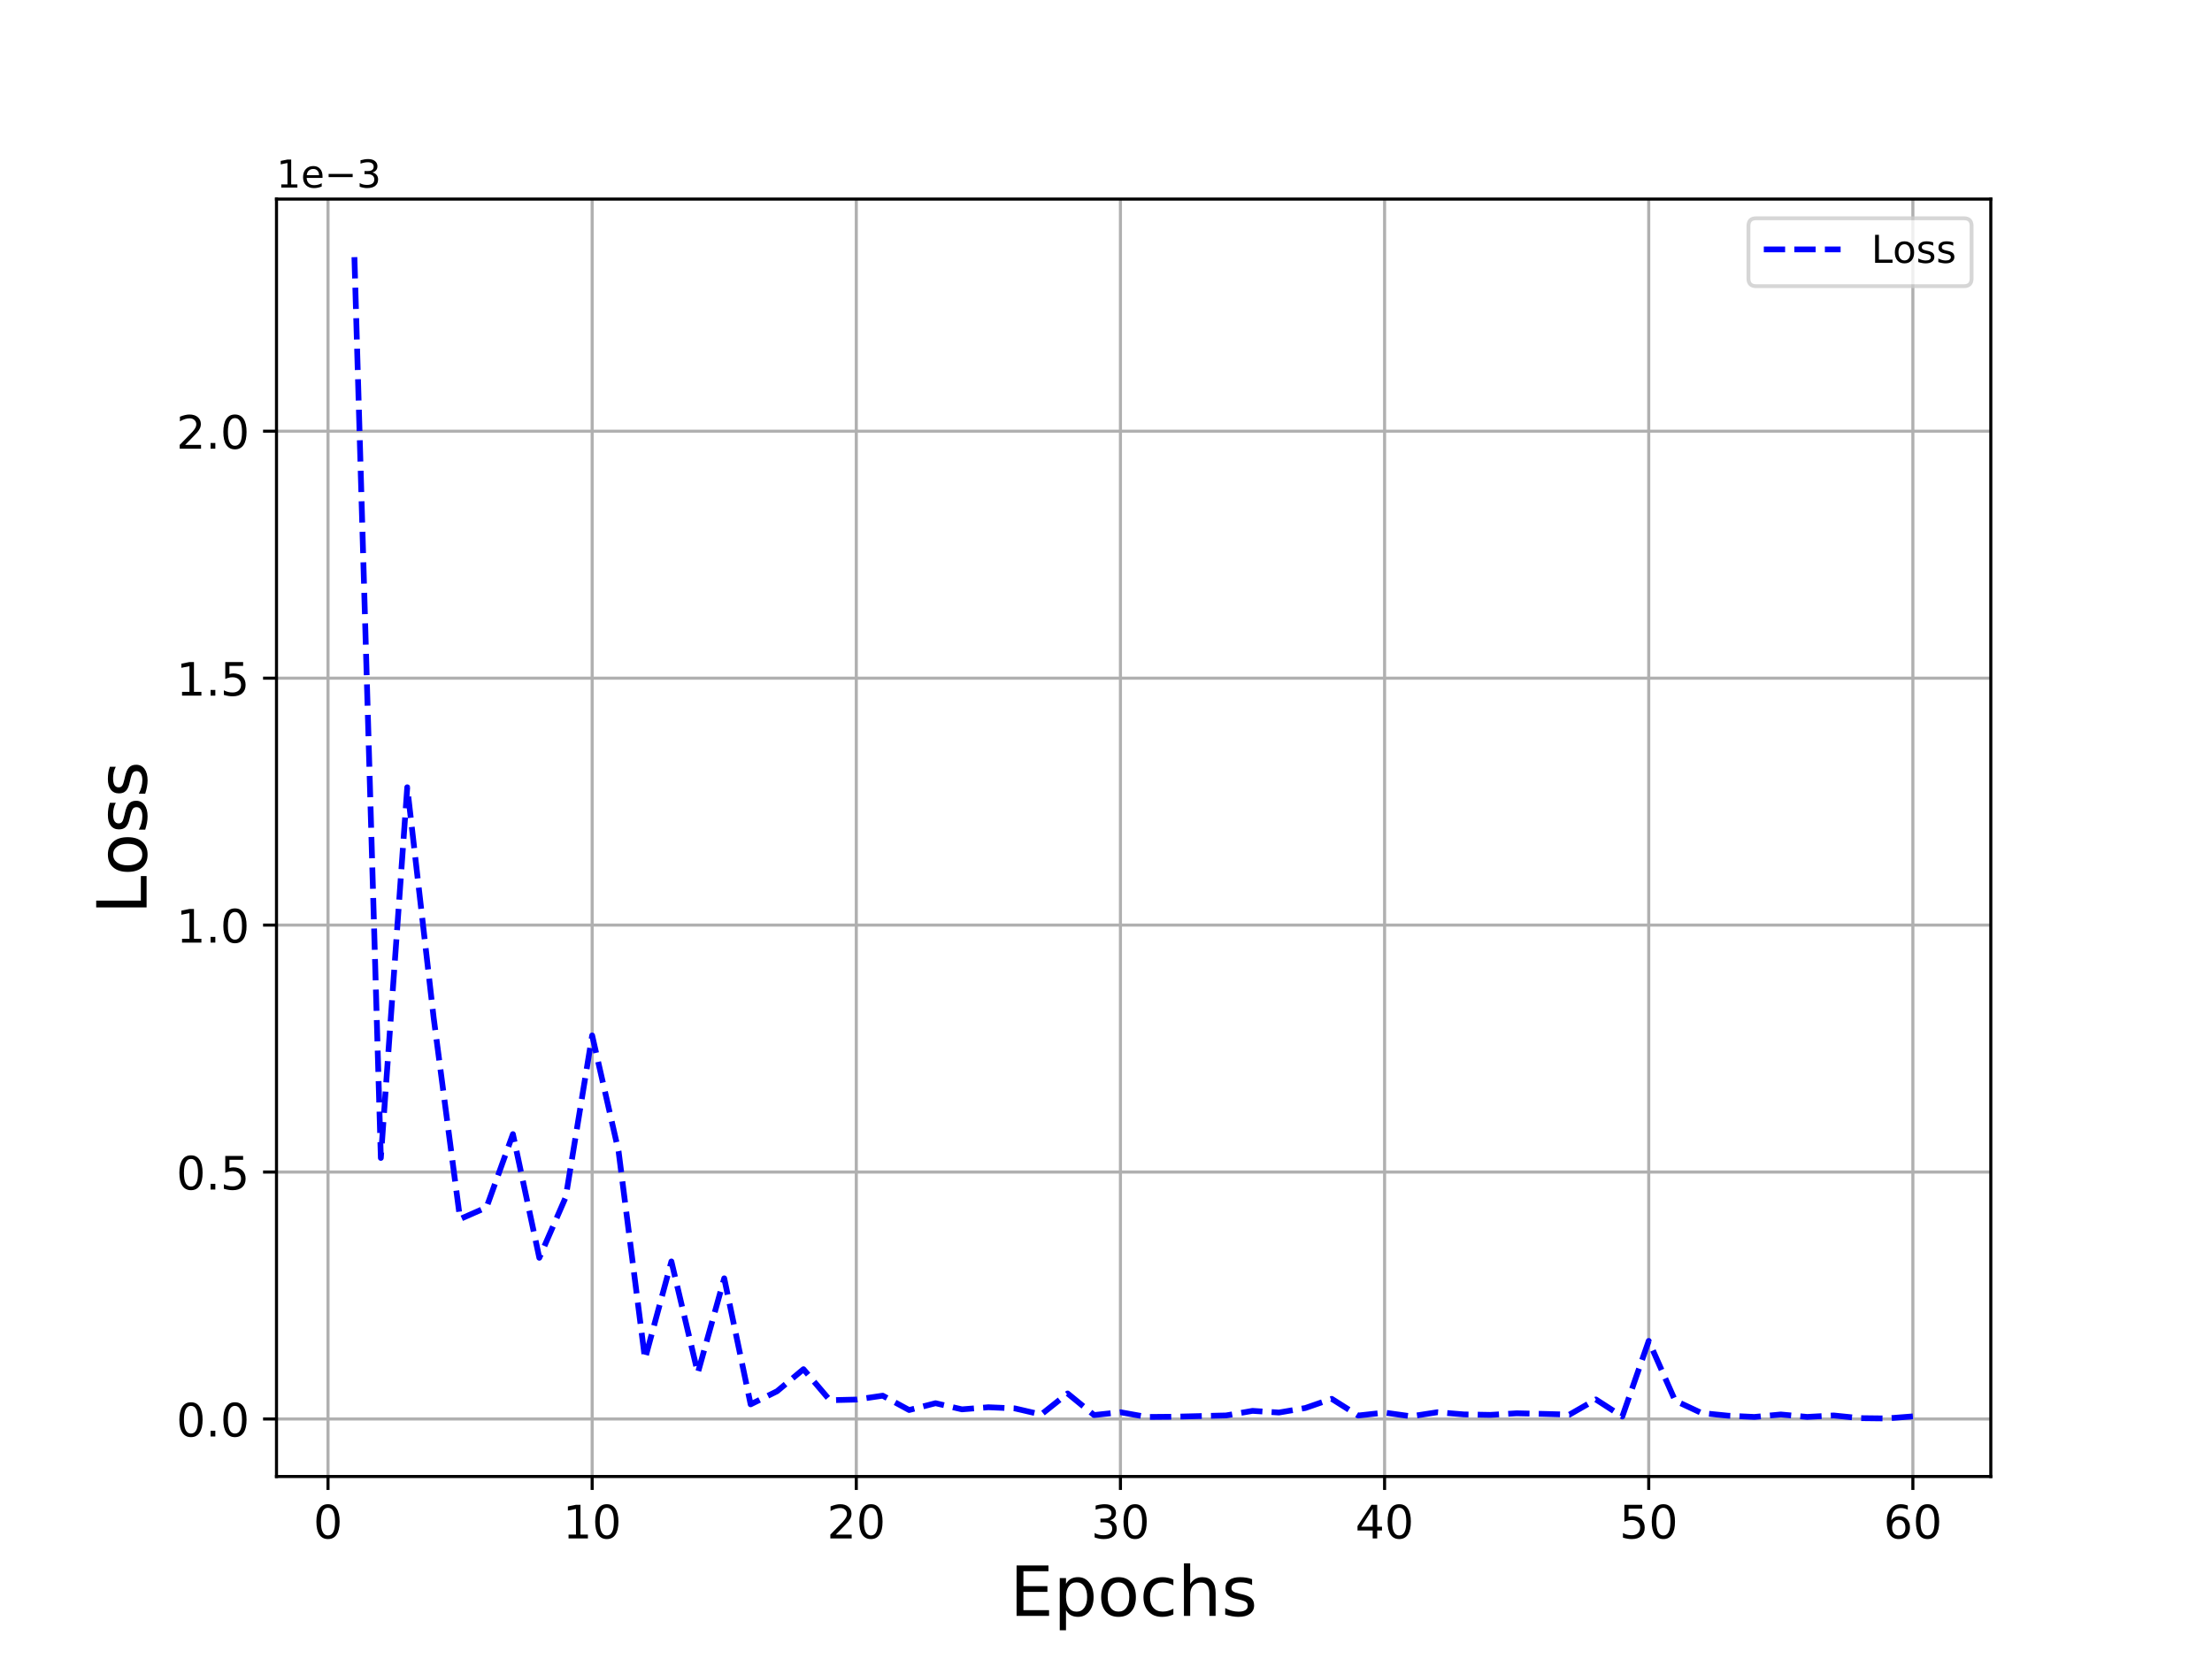
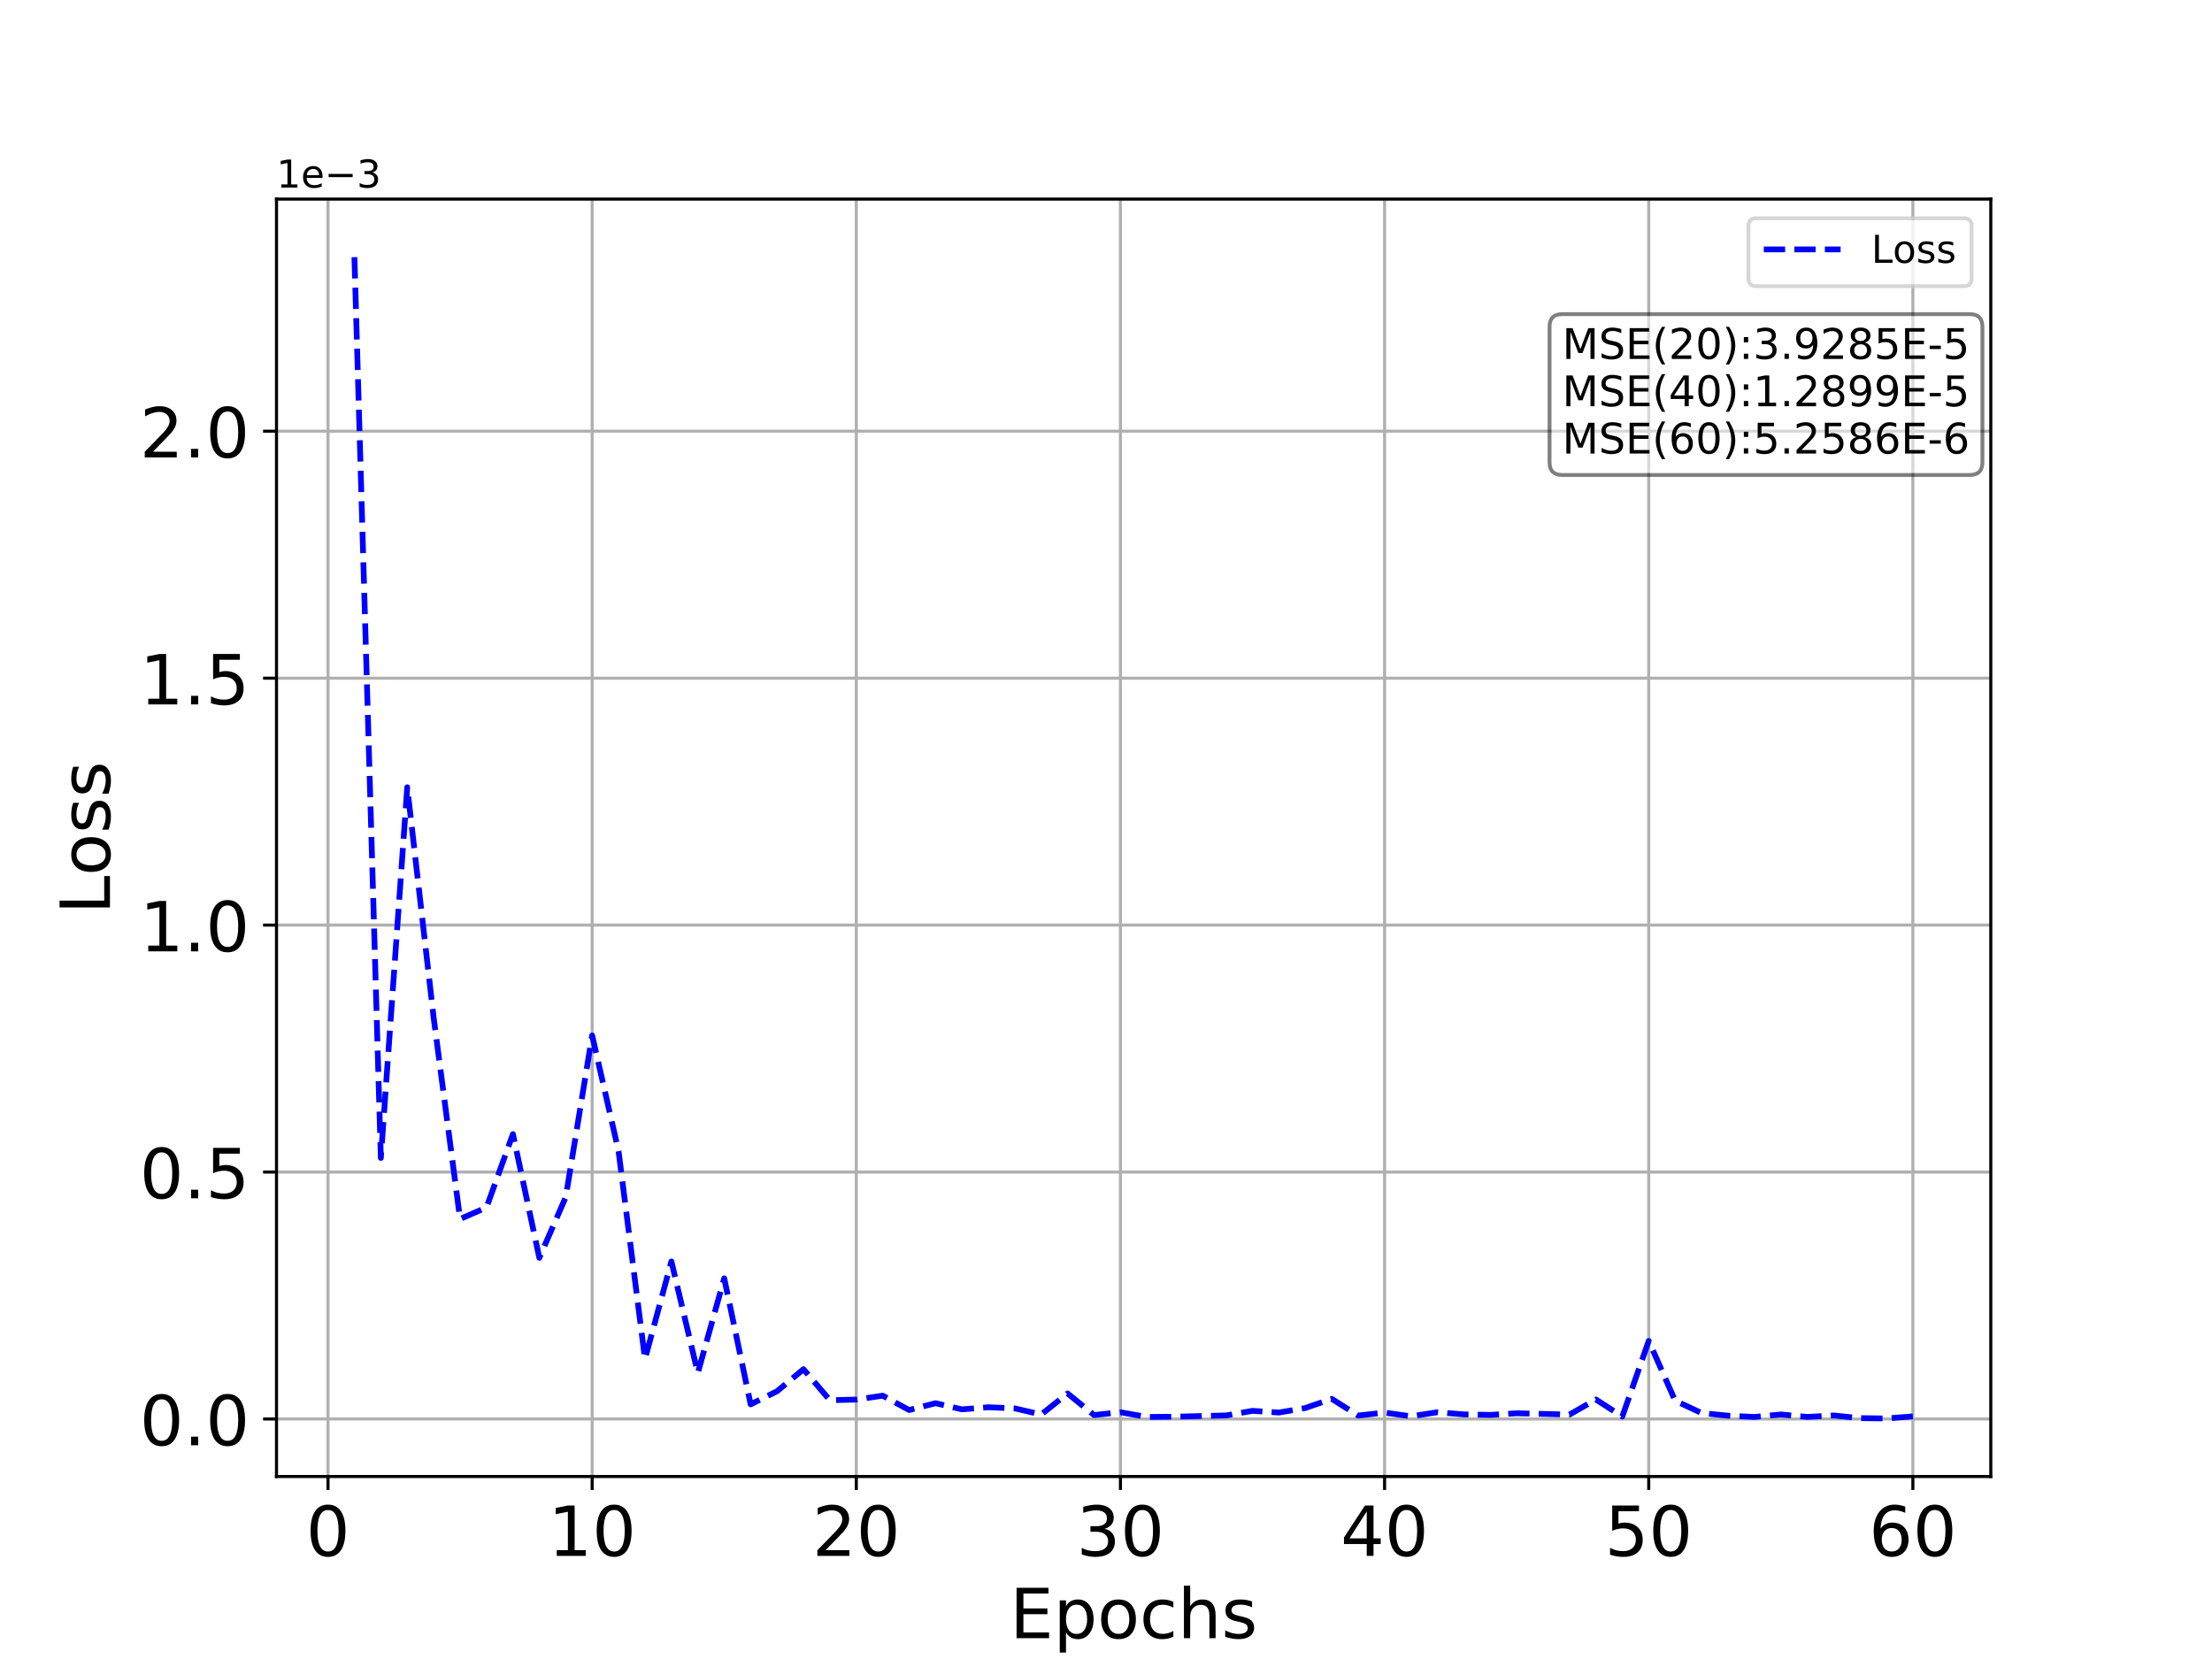
<svg xmlns="http://www.w3.org/2000/svg" xmlns:xlink="http://www.w3.org/1999/xlink" height="432pt" version="1.1" viewBox="0 0 576 432" width="576pt">
  <defs>
    <style type="text/css">
*{stroke-linecap:butt;stroke-linejoin:round;}
  </style>
  </defs>
  <g id="figure_1">
    <g id="patch_1">
      <path d="M 0 432  L 576 432  L 576 0  L 0 0  z " style="fill:#ffffff;" />
    </g>
    <g id="axes_1">
      <g id="patch_2">
        <path d="M 72 384.48  L 518.4 384.48  L 518.4 51.84  L 72 51.84  z " style="fill:#ffffff;" />
      </g>
      <g id="matplotlib.axis_1">
        <g id="xtick_1">
          <g id="line2d_1">
-             <path clip-path="url(#p8e818362c5)" d="M 85.413 384.48  L 85.413 51.84  " style="fill:none;stroke:#b0b0b0;stroke-linecap:square;stroke-width:0.8;" />
+             <path clip-path="url(#p15085bd1e6)" d="M 85.413 384.48  L 85.413 51.84  " style="fill:none;stroke:#b0b0b0;stroke-linecap:square;stroke-width:0.8;" />
          </g>
          <g id="line2d_2">
            <defs>
-               <path d="M 0 0  L 0 3.5  " id="m7b988676f0" style="stroke:#000000;stroke-width:0.8;" />
-             </defs>
-             <g>
-               <use style="stroke:#000000;stroke-width:0.8;" x="85.413" xlink:href="#m7b988676f0" y="384.48" />
+               <path d="M 0 0  L 0 3.5  " id="ma8400a1edb" style="stroke:#000000;stroke-width:0.8;" />
+             </defs>
+             <g>
+               <use style="stroke:#000000;stroke-width:0.8;" x="85.413" xlink:href="#ma8400a1edb" y="384.48" />
            </g>
          </g>
          <g id="text_1">
            <defs>
              <path d="M 31.781 66.406  Q 24.172 66.406 20.328 58.906  Q 16.5 51.422 16.5 36.375  Q 16.5 21.391 20.328 13.891  Q 24.172 6.391 31.781 6.391  Q 39.453 6.391 43.281 13.891  Q 47.125 21.391 47.125 36.375  Q 47.125 51.422 43.281 58.906  Q 39.453 66.406 31.781 66.406  z M 31.781 74.219  Q 44.047 74.219 50.516 64.516  Q 56.984 54.828 56.984 36.375  Q 56.984 17.969 50.516 8.266  Q 44.047 -1.422 31.781 -1.422  Q 19.531 -1.422 13.062 8.266  Q 6.594 17.969 6.594 36.375  Q 6.594 54.828 13.062 64.516  Q 19.531 74.219 31.781 74.219  z " id="DejaVuSans-30" />
            </defs>
-             <g transform="translate(81.59513 400.5981)scale(0.12 -0.12)">
+             <g transform="translate(79.68639 405.1572)scale(0.18 -0.18)">
              <use xlink:href="#DejaVuSans-30" />
            </g>
          </g>
        </g>
        <g id="xtick_2">
          <g id="line2d_3">
-             <path clip-path="url(#p8e818362c5)" d="M 154.195 384.48  L 154.195 51.84  " style="fill:none;stroke:#b0b0b0;stroke-linecap:square;stroke-width:0.8;" />
+             <path clip-path="url(#p15085bd1e6)" d="M 154.195 384.48  L 154.195 51.84  " style="fill:none;stroke:#b0b0b0;stroke-linecap:square;stroke-width:0.8;" />
          </g>
          <g id="line2d_4">
            <g>
-               <use style="stroke:#000000;stroke-width:0.8;" x="154.195" xlink:href="#m7b988676f0" y="384.48" />
+               <use style="stroke:#000000;stroke-width:0.8;" x="154.195" xlink:href="#ma8400a1edb" y="384.48" />
            </g>
          </g>
          <g id="text_2">
            <defs>
              <path d="M 12.406 8.297  L 28.516 8.297  L 28.516 63.922  L 10.984 60.406  L 10.984 69.391  L 28.422 72.906  L 38.281 72.906  L 38.281 8.297  L 54.391 8.297  L 54.391 0  L 12.406 0  z " id="DejaVuSans-31" />
            </defs>
-             <g transform="translate(146.5604 400.5981)scale(0.12 -0.12)">
+             <g transform="translate(142.7429 405.1572)scale(0.18 -0.18)">
              <use xlink:href="#DejaVuSans-31" />
              <use x="63.623" xlink:href="#DejaVuSans-30" />
            </g>
          </g>
        </g>
        <g id="xtick_3">
          <g id="line2d_5">
-             <path clip-path="url(#p8e818362c5)" d="M 222.978 384.48  L 222.978 51.84  " style="fill:none;stroke:#b0b0b0;stroke-linecap:square;stroke-width:0.8;" />
+             <path clip-path="url(#p15085bd1e6)" d="M 222.978 384.48  L 222.978 51.84  " style="fill:none;stroke:#b0b0b0;stroke-linecap:square;stroke-width:0.8;" />
          </g>
          <g id="line2d_6">
            <g>
-               <use style="stroke:#000000;stroke-width:0.8;" x="222.978" xlink:href="#m7b988676f0" y="384.48" />
+               <use style="stroke:#000000;stroke-width:0.8;" x="222.978" xlink:href="#ma8400a1edb" y="384.48" />
            </g>
          </g>
          <g id="text_3">
            <defs>
              <path d="M 19.188 8.297  L 53.609 8.297  L 53.609 0  L 7.328 0  L 7.328 8.297  Q 12.938 14.109 22.625 23.891  Q 32.328 33.688 34.812 36.531  Q 39.547 41.844 41.422 45.531  Q 43.312 49.219 43.312 52.781  Q 43.312 58.594 39.234 62.25  Q 35.156 65.922 28.609 65.922  Q 23.969 65.922 18.812 64.312  Q 13.672 62.703 7.812 59.422  L 7.812 69.391  Q 13.766 71.781 18.938 73  Q 24.125 74.219 28.422 74.219  Q 39.75 74.219 46.484 68.547  Q 53.219 62.891 53.219 53.422  Q 53.219 48.922 51.531 44.891  Q 49.859 40.875 45.406 35.406  Q 44.188 33.984 37.641 27.219  Q 31.109 20.453 19.188 8.297  z " id="DejaVuSans-32" />
            </defs>
-             <g transform="translate(215.3431 400.5981)scale(0.12 -0.12)">
+             <g transform="translate(211.5256 405.1572)scale(0.18 -0.18)">
              <use xlink:href="#DejaVuSans-32" />
              <use x="63.623" xlink:href="#DejaVuSans-30" />
            </g>
          </g>
        </g>
        <g id="xtick_4">
          <g id="line2d_7">
-             <path clip-path="url(#p8e818362c5)" d="M 291.761 384.48  L 291.761 51.84  " style="fill:none;stroke:#b0b0b0;stroke-linecap:square;stroke-width:0.8;" />
+             <path clip-path="url(#p15085bd1e6)" d="M 291.761 384.48  L 291.761 51.84  " style="fill:none;stroke:#b0b0b0;stroke-linecap:square;stroke-width:0.8;" />
          </g>
          <g id="line2d_8">
            <g>
-               <use style="stroke:#000000;stroke-width:0.8;" x="291.761" xlink:href="#m7b988676f0" y="384.48" />
+               <use style="stroke:#000000;stroke-width:0.8;" x="291.761" xlink:href="#ma8400a1edb" y="384.48" />
            </g>
          </g>
          <g id="text_4">
            <defs>
              <path d="M 40.578 39.312  Q 47.656 37.797 51.625 33  Q 55.609 28.219 55.609 21.188  Q 55.609 10.406 48.188 4.484  Q 40.766 -1.422 27.094 -1.422  Q 22.516 -1.422 17.656 -0.516  Q 12.797 0.391 7.625 2.203  L 7.625 11.719  Q 11.719 9.328 16.594 8.109  Q 21.484 6.891 26.812 6.891  Q 36.078 6.891 40.938 10.547  Q 45.797 14.203 45.797 21.188  Q 45.797 27.641 41.281 31.266  Q 36.766 34.906 28.719 34.906  L 20.219 34.906  L 20.219 43.016  L 29.109 43.016  Q 36.375 43.016 40.234 45.922  Q 44.094 48.828 44.094 54.297  Q 44.094 59.906 40.109 62.906  Q 36.141 65.922 28.719 65.922  Q 24.656 65.922 20.016 65.031  Q 15.375 64.156 9.812 62.312  L 9.812 71.094  Q 15.438 72.656 20.344 73.438  Q 25.25 74.219 29.594 74.219  Q 40.828 74.219 47.359 69.109  Q 53.906 64.016 53.906 55.328  Q 53.906 49.266 50.438 45.094  Q 46.969 40.922 40.578 39.312  z " id="DejaVuSans-33" />
            </defs>
-             <g transform="translate(284.1259 400.5981)scale(0.12 -0.12)">
+             <g transform="translate(280.3084 405.1572)scale(0.18 -0.18)">
              <use xlink:href="#DejaVuSans-33" />
              <use x="63.623" xlink:href="#DejaVuSans-30" />
            </g>
          </g>
        </g>
        <g id="xtick_5">
          <g id="line2d_9">
-             <path clip-path="url(#p8e818362c5)" d="M 360.544 384.48  L 360.544 51.84  " style="fill:none;stroke:#b0b0b0;stroke-linecap:square;stroke-width:0.8;" />
+             <path clip-path="url(#p15085bd1e6)" d="M 360.544 384.48  L 360.544 51.84  " style="fill:none;stroke:#b0b0b0;stroke-linecap:square;stroke-width:0.8;" />
          </g>
          <g id="line2d_10">
            <g>
-               <use style="stroke:#000000;stroke-width:0.8;" x="360.544" xlink:href="#m7b988676f0" y="384.48" />
+               <use style="stroke:#000000;stroke-width:0.8;" x="360.544" xlink:href="#ma8400a1edb" y="384.48" />
            </g>
          </g>
          <g id="text_5">
            <defs>
              <path d="M 37.797 64.312  L 12.891 25.391  L 37.797 25.391  z M 35.203 72.906  L 47.609 72.906  L 47.609 25.391  L 58.016 25.391  L 58.016 17.188  L 47.609 17.188  L 47.609 0  L 37.797 0  L 37.797 17.188  L 4.891 17.188  L 4.891 26.703  z " id="DejaVuSans-34" />
            </defs>
-             <g transform="translate(352.9086 400.5981)scale(0.12 -0.12)">
+             <g transform="translate(349.0911 405.1572)scale(0.18 -0.18)">
              <use xlink:href="#DejaVuSans-34" />
              <use x="63.623" xlink:href="#DejaVuSans-30" />
            </g>
          </g>
        </g>
        <g id="xtick_6">
          <g id="line2d_11">
-             <path clip-path="url(#p8e818362c5)" d="M 429.326 384.48  L 429.326 51.84  " style="fill:none;stroke:#b0b0b0;stroke-linecap:square;stroke-width:0.8;" />
+             <path clip-path="url(#p15085bd1e6)" d="M 429.326 384.48  L 429.326 51.84  " style="fill:none;stroke:#b0b0b0;stroke-linecap:square;stroke-width:0.8;" />
          </g>
          <g id="line2d_12">
            <g>
-               <use style="stroke:#000000;stroke-width:0.8;" x="429.326" xlink:href="#m7b988676f0" y="384.48" />
+               <use style="stroke:#000000;stroke-width:0.8;" x="429.326" xlink:href="#ma8400a1edb" y="384.48" />
            </g>
          </g>
          <g id="text_6">
            <defs>
              <path d="M 10.797 72.906  L 49.516 72.906  L 49.516 64.594  L 19.828 64.594  L 19.828 46.734  Q 21.969 47.469 24.109 47.828  Q 26.266 48.188 28.422 48.188  Q 40.625 48.188 47.75 41.5  Q 54.891 34.812 54.891 23.391  Q 54.891 11.625 47.562 5.094  Q 40.234 -1.422 26.906 -1.422  Q 22.312 -1.422 17.547 -0.641  Q 12.797 0.141 7.719 1.703  L 7.719 11.625  Q 12.109 9.234 16.797 8.062  Q 21.484 6.891 26.703 6.891  Q 35.156 6.891 40.078 11.328  Q 45.016 15.766 45.016 23.391  Q 45.016 31 40.078 35.438  Q 35.156 39.891 26.703 39.891  Q 22.75 39.891 18.812 39.016  Q 14.891 38.141 10.797 36.281  z " id="DejaVuSans-35" />
            </defs>
-             <g transform="translate(421.6913 400.5981)scale(0.12 -0.12)">
+             <g transform="translate(417.8738 405.1572)scale(0.18 -0.18)">
              <use xlink:href="#DejaVuSans-35" />
              <use x="63.623" xlink:href="#DejaVuSans-30" />
            </g>
          </g>
        </g>
        <g id="xtick_7">
          <g id="line2d_13">
-             <path clip-path="url(#p8e818362c5)" d="M 498.109 384.48  L 498.109 51.84  " style="fill:none;stroke:#b0b0b0;stroke-linecap:square;stroke-width:0.8;" />
+             <path clip-path="url(#p15085bd1e6)" d="M 498.109 384.48  L 498.109 51.84  " style="fill:none;stroke:#b0b0b0;stroke-linecap:square;stroke-width:0.8;" />
          </g>
          <g id="line2d_14">
            <g>
-               <use style="stroke:#000000;stroke-width:0.8;" x="498.109" xlink:href="#m7b988676f0" y="384.48" />
+               <use style="stroke:#000000;stroke-width:0.8;" x="498.109" xlink:href="#ma8400a1edb" y="384.48" />
            </g>
          </g>
          <g id="text_7">
            <defs>
              <path d="M 33.016 40.375  Q 26.375 40.375 22.484 35.828  Q 18.609 31.297 18.609 23.391  Q 18.609 15.531 22.484 10.953  Q 26.375 6.391 33.016 6.391  Q 39.656 6.391 43.531 10.953  Q 47.406 15.531 47.406 23.391  Q 47.406 31.297 43.531 35.828  Q 39.656 40.375 33.016 40.375  z M 52.594 71.297  L 52.594 62.312  Q 48.875 64.062 45.094 64.984  Q 41.312 65.922 37.594 65.922  Q 27.828 65.922 22.672 59.328  Q 17.531 52.734 16.797 39.406  Q 19.672 43.656 24.016 45.922  Q 28.375 48.188 33.594 48.188  Q 44.578 48.188 50.953 41.516  Q 57.328 34.859 57.328 23.391  Q 57.328 12.156 50.688 5.359  Q 44.047 -1.422 33.016 -1.422  Q 20.359 -1.422 13.672 8.266  Q 6.984 17.969 6.984 36.375  Q 6.984 53.656 15.188 63.938  Q 23.391 74.219 37.203 74.219  Q 40.922 74.219 44.703 73.484  Q 48.484 72.75 52.594 71.297  z " id="DejaVuSans-36" />
            </defs>
-             <g transform="translate(490.4741 400.5981)scale(0.12 -0.12)">
+             <g transform="translate(486.6566 405.1572)scale(0.18 -0.18)">
              <use xlink:href="#DejaVuSans-36" />
              <use x="63.623" xlink:href="#DejaVuSans-30" />
            </g>
          </g>
        </g>
        <g id="text_8">
          <defs>
            <path d="M 9.812 72.906  L 55.906 72.906  L 55.906 64.594  L 19.672 64.594  L 19.672 43.016  L 54.391 43.016  L 54.391 34.719  L 19.672 34.719  L 19.672 8.297  L 56.781 8.297  L 56.781 0  L 9.812 0  z " id="DejaVuSans-45" />
            <path d="M 18.109 8.203  L 18.109 -20.797  L 9.078 -20.797  L 9.078 54.688  L 18.109 54.688  L 18.109 46.391  Q 20.953 51.266 25.266 53.625  Q 29.594 56 35.594 56  Q 45.562 56 51.781 48.094  Q 58.016 40.188 58.016 27.297  Q 58.016 14.406 51.781 6.484  Q 45.562 -1.422 35.594 -1.422  Q 29.594 -1.422 25.266 0.953  Q 20.953 3.328 18.109 8.203  z M 48.688 27.297  Q 48.688 37.203 44.609 42.844  Q 40.531 48.484 33.406 48.484  Q 26.266 48.484 22.188 42.844  Q 18.109 37.203 18.109 27.297  Q 18.109 17.391 22.188 11.75  Q 26.266 6.109 33.406 6.109  Q 40.531 6.109 44.609 11.75  Q 48.688 17.391 48.688 27.297  z " id="DejaVuSans-70" />
            <path d="M 30.609 48.391  Q 23.391 48.391 19.188 42.75  Q 14.984 37.109 14.984 27.297  Q 14.984 17.484 19.156 11.844  Q 23.344 6.203 30.609 6.203  Q 37.797 6.203 41.984 11.859  Q 46.188 17.531 46.188 27.297  Q 46.188 37.016 41.984 42.703  Q 37.797 48.391 30.609 48.391  z M 30.609 56  Q 42.328 56 49.016 48.375  Q 55.719 40.766 55.719 27.297  Q 55.719 13.875 49.016 6.219  Q 42.328 -1.422 30.609 -1.422  Q 18.844 -1.422 12.172 6.219  Q 5.516 13.875 5.516 27.297  Q 5.516 40.766 12.172 48.375  Q 18.844 56 30.609 56  z " id="DejaVuSans-6f" />
            <path d="M 48.781 52.594  L 48.781 44.188  Q 44.969 46.297 41.141 47.344  Q 37.312 48.391 33.406 48.391  Q 24.656 48.391 19.812 42.844  Q 14.984 37.312 14.984 27.297  Q 14.984 17.281 19.812 11.734  Q 24.656 6.203 33.406 6.203  Q 37.312 6.203 41.141 7.25  Q 44.969 8.297 48.781 10.406  L 48.781 2.094  Q 45.016 0.344 40.984 -0.531  Q 36.969 -1.422 32.422 -1.422  Q 20.062 -1.422 12.781 6.344  Q 5.516 14.109 5.516 27.297  Q 5.516 40.672 12.859 48.328  Q 20.219 56 33.016 56  Q 37.156 56 41.109 55.141  Q 45.062 54.297 48.781 52.594  z " id="DejaVuSans-63" />
            <path d="M 54.891 33.016  L 54.891 0  L 45.906 0  L 45.906 32.719  Q 45.906 40.484 42.875 44.328  Q 39.844 48.188 33.797 48.188  Q 26.516 48.188 22.312 43.547  Q 18.109 38.922 18.109 30.906  L 18.109 0  L 9.078 0  L 9.078 75.984  L 18.109 75.984  L 18.109 46.188  Q 21.344 51.125 25.703 53.562  Q 30.078 56 35.797 56  Q 45.219 56 50.047 50.172  Q 54.891 44.344 54.891 33.016  z " id="DejaVuSans-68" />
            <path d="M 44.281 53.078  L 44.281 44.578  Q 40.484 46.531 36.375 47.5  Q 32.281 48.484 27.875 48.484  Q 21.188 48.484 17.844 46.438  Q 14.5 44.391 14.5 40.281  Q 14.5 37.156 16.891 35.375  Q 19.281 33.594 26.516 31.984  L 29.594 31.297  Q 39.156 29.25 43.188 25.516  Q 47.219 21.781 47.219 15.094  Q 47.219 7.469 41.188 3.016  Q 35.156 -1.422 24.609 -1.422  Q 20.219 -1.422 15.453 -0.562  Q 10.688 0.297 5.422 2  L 5.422 11.281  Q 10.406 8.688 15.234 7.391  Q 20.062 6.109 24.812 6.109  Q 31.156 6.109 34.562 8.281  Q 37.984 10.453 37.984 14.406  Q 37.984 18.062 35.516 20.016  Q 33.062 21.969 24.703 23.781  L 21.578 24.516  Q 13.234 26.266 9.516 29.906  Q 5.812 33.547 5.812 39.891  Q 5.812 47.609 11.281 51.797  Q 16.75 56 26.812 56  Q 31.781 56 36.172 55.266  Q 40.578 54.547 44.281 53.078  z " id="DejaVuSans-73" />
          </defs>
-           <g transform="translate(262.9519 420.7709)scale(0.18 -0.18)">
+           <g transform="translate(262.9519 426.5778)scale(0.18 -0.18)">
            <use xlink:href="#DejaVuSans-45" />
            <use x="63.184" xlink:href="#DejaVuSans-70" />
            <use x="126.66" xlink:href="#DejaVuSans-6f" />
            <use x="187.842" xlink:href="#DejaVuSans-63" />
            <use x="242.822" xlink:href="#DejaVuSans-68" />
            <use x="306.201" xlink:href="#DejaVuSans-73" />
          </g>
        </g>
      </g>
      <g id="matplotlib.axis_2">
        <g id="ytick_1">
          <g id="line2d_15">
-             <path clip-path="url(#p8e818362c5)" d="M 72 369.5  L 518.4 369.5  " style="fill:none;stroke:#b0b0b0;stroke-linecap:square;stroke-width:0.8;" />
+             <path clip-path="url(#p15085bd1e6)" d="M 72 369.5  L 518.4 369.5  " style="fill:none;stroke:#b0b0b0;stroke-linecap:square;stroke-width:0.8;" />
          </g>
          <g id="line2d_16">
            <defs>
-               <path d="M 0 0  L -3.5 0  " id="m9e0ff36ae8" style="stroke:#000000;stroke-width:0.8;" />
-             </defs>
-             <g>
-               <use style="stroke:#000000;stroke-width:0.8;" x="72" xlink:href="#m9e0ff36ae8" y="369.5" />
+               <path d="M 0 0  L -3.5 0  " id="m53a6bd9f74" style="stroke:#000000;stroke-width:0.8;" />
+             </defs>
+             <g>
+               <use style="stroke:#000000;stroke-width:0.8;" x="72" xlink:href="#m53a6bd9f74" y="369.5" />
            </g>
          </g>
          <g id="text_9">
            <defs>
              <path d="M 10.688 12.406  L 21 12.406  L 21 0  L 10.688 0  z " id="DejaVuSans-2e" />
            </defs>
-             <g transform="translate(45.91625 374.0588)scale(0.12 -0.12)">
+             <g transform="translate(36.37438 376.3383)scale(0.18 -0.18)">
              <use xlink:href="#DejaVuSans-30" />
              <use x="63.623" xlink:href="#DejaVuSans-2e" />
              <use x="95.41" xlink:href="#DejaVuSans-30" />
            </g>
          </g>
        </g>
        <g id="ytick_2">
          <g id="line2d_17">
-             <path clip-path="url(#p8e818362c5)" d="M 72 305.195  L 518.4 305.195  " style="fill:none;stroke:#b0b0b0;stroke-linecap:square;stroke-width:0.8;" />
+             <path clip-path="url(#p15085bd1e6)" d="M 72 305.195  L 518.4 305.195  " style="fill:none;stroke:#b0b0b0;stroke-linecap:square;stroke-width:0.8;" />
          </g>
          <g id="line2d_18">
            <g>
-               <use style="stroke:#000000;stroke-width:0.8;" x="72" xlink:href="#m9e0ff36ae8" y="305.195" />
+               <use style="stroke:#000000;stroke-width:0.8;" x="72" xlink:href="#m53a6bd9f74" y="305.195" />
            </g>
          </g>
          <g id="text_10">
-             <g transform="translate(45.91625 309.7545)scale(0.12 -0.12)">
+             <g transform="translate(36.37438 312.034)scale(0.18 -0.18)">
              <use xlink:href="#DejaVuSans-30" />
              <use x="63.623" xlink:href="#DejaVuSans-2e" />
              <use x="95.41" xlink:href="#DejaVuSans-35" />
            </g>
          </g>
        </g>
        <g id="ytick_3">
          <g id="line2d_19">
-             <path clip-path="url(#p8e818362c5)" d="M 72 240.891  L 518.4 240.891  " style="fill:none;stroke:#b0b0b0;stroke-linecap:square;stroke-width:0.8;" />
+             <path clip-path="url(#p15085bd1e6)" d="M 72 240.891  L 518.4 240.891  " style="fill:none;stroke:#b0b0b0;stroke-linecap:square;stroke-width:0.8;" />
          </g>
          <g id="line2d_20">
            <g>
-               <use style="stroke:#000000;stroke-width:0.8;" x="72" xlink:href="#m9e0ff36ae8" y="240.891" />
+               <use style="stroke:#000000;stroke-width:0.8;" x="72" xlink:href="#m53a6bd9f74" y="240.891" />
            </g>
          </g>
          <g id="text_11">
-             <g transform="translate(45.91625 245.4502)scale(0.12 -0.12)">
+             <g transform="translate(36.37438 247.7297)scale(0.18 -0.18)">
              <use xlink:href="#DejaVuSans-31" />
              <use x="63.623" xlink:href="#DejaVuSans-2e" />
              <use x="95.41" xlink:href="#DejaVuSans-30" />
            </g>
          </g>
        </g>
        <g id="ytick_4">
          <g id="line2d_21">
-             <path clip-path="url(#p8e818362c5)" d="M 72 176.587  L 518.4 176.587  " style="fill:none;stroke:#b0b0b0;stroke-linecap:square;stroke-width:0.8;" />
+             <path clip-path="url(#p15085bd1e6)" d="M 72 176.587  L 518.4 176.587  " style="fill:none;stroke:#b0b0b0;stroke-linecap:square;stroke-width:0.8;" />
          </g>
          <g id="line2d_22">
            <g>
-               <use style="stroke:#000000;stroke-width:0.8;" x="72" xlink:href="#m9e0ff36ae8" y="176.587" />
+               <use style="stroke:#000000;stroke-width:0.8;" x="72" xlink:href="#m53a6bd9f74" y="176.587" />
            </g>
          </g>
          <g id="text_12">
-             <g transform="translate(45.91625 181.1458)scale(0.12 -0.12)">
+             <g transform="translate(36.37438 183.4254)scale(0.18 -0.18)">
              <use xlink:href="#DejaVuSans-31" />
              <use x="63.623" xlink:href="#DejaVuSans-2e" />
              <use x="95.41" xlink:href="#DejaVuSans-35" />
            </g>
          </g>
        </g>
        <g id="ytick_5">
          <g id="line2d_23">
-             <path clip-path="url(#p8e818362c5)" d="M 72 112.282  L 518.4 112.282  " style="fill:none;stroke:#b0b0b0;stroke-linecap:square;stroke-width:0.8;" />
+             <path clip-path="url(#p15085bd1e6)" d="M 72 112.282  L 518.4 112.282  " style="fill:none;stroke:#b0b0b0;stroke-linecap:square;stroke-width:0.8;" />
          </g>
          <g id="line2d_24">
            <g>
-               <use style="stroke:#000000;stroke-width:0.8;" x="72" xlink:href="#m9e0ff36ae8" y="112.282" />
+               <use style="stroke:#000000;stroke-width:0.8;" x="72" xlink:href="#m53a6bd9f74" y="112.282" />
            </g>
          </g>
          <g id="text_13">
-             <g transform="translate(45.91625 116.8415)scale(0.12 -0.12)">
+             <g transform="translate(36.37438 119.1211)scale(0.18 -0.18)">
              <use xlink:href="#DejaVuSans-32" />
              <use x="63.623" xlink:href="#DejaVuSans-2e" />
              <use x="95.41" xlink:href="#DejaVuSans-30" />
            </g>
          </g>
        </g>
        <g id="text_14">
          <defs>
            <path d="M 9.812 72.906  L 19.672 72.906  L 19.672 8.297  L 55.172 8.297  L 55.172 0  L 9.812 0  z " id="DejaVuSans-4c" />
          </defs>
-           <g transform="translate(38.17281 238.057)rotate(-90)scale(0.18 -0.18)">
+           <g transform="translate(28.63094 238.057)rotate(-90)scale(0.18 -0.18)">
            <use xlink:href="#DejaVuSans-4c" />
            <use x="55.697" xlink:href="#DejaVuSans-6f" />
            <use x="116.879" xlink:href="#DejaVuSans-73" />
            <use x="168.979" xlink:href="#DejaVuSans-73" />
          </g>
        </g>
        <g id="text_15">
          <defs>
            <path d="M 56.203 29.594  L 56.203 25.203  L 14.891 25.203  Q 15.484 15.922 20.484 11.062  Q 25.484 6.203 34.422 6.203  Q 39.594 6.203 44.453 7.469  Q 49.312 8.734 54.109 11.281  L 54.109 2.781  Q 49.266 0.734 44.188 -0.344  Q 39.109 -1.422 33.891 -1.422  Q 20.797 -1.422 13.156 6.188  Q 5.516 13.812 5.516 26.812  Q 5.516 40.234 12.766 48.109  Q 20.016 56 32.328 56  Q 43.359 56 49.781 48.891  Q 56.203 41.797 56.203 29.594  z M 47.219 32.234  Q 47.125 39.594 43.094 43.984  Q 39.062 48.391 32.422 48.391  Q 24.906 48.391 20.391 44.141  Q 15.875 39.891 15.188 32.172  z " id="DejaVuSans-65" />
            <path d="M 10.594 35.5  L 73.188 35.5  L 73.188 27.203  L 10.594 27.203  z " id="DejaVuSans-2212" />
          </defs>
          <g transform="translate(72 48.84)scale(0.1 -0.1)">
            <use xlink:href="#DejaVuSans-31" />
            <use x="63.623" xlink:href="#DejaVuSans-65" />
            <use x="125.146" xlink:href="#DejaVuSans-2212" />
            <use x="208.936" xlink:href="#DejaVuSans-33" />
          </g>
        </g>
      </g>
      <g id="line2d_25">
-         <path clip-path="url(#p8e818362c5)" d="M 92.291 66.96  L 99.169 301.53  L 106.047 205  L 112.926 265.039  L 119.804 317.433  L 126.682 314.407  L 133.561 295.323  L 140.439 327.529  L 147.317 311.737  L 154.195 269.626  L 161.074 299.787  L 167.952 353.892  L 174.83 328.48  L 181.708 357.538  L 188.587 332.872  L 195.465 365.686  L 202.343 362.279  L 209.222 356.534  L 216.1 364.612  L 222.978 364.447  L 229.856 363.431  L 236.735 367.167  L 243.613 365.39  L 250.491 366.993  L 257.369 366.442  L 264.248 366.741  L 271.126 368.338  L 278.004 362.851  L 284.883 368.477  L 291.761 367.743  L 298.639 368.977  L 305.517 368.916  L 312.396 368.746  L 319.274 368.578  L 326.152 367.385  L 333.031 367.823  L 339.909 366.642  L 346.787 364.259  L 353.665 368.602  L 360.544 367.841  L 367.422 368.804  L 374.3 367.743  L 381.178 368.307  L 388.057 368.434  L 394.935 368.019  L 401.813 368.175  L 408.692 368.36  L 415.57 364.42  L 422.448 368.858  L 429.326 349.17  L 436.205 364.73  L 443.083 367.946  L 449.961 368.644  L 456.839 368.973  L 463.718 368.326  L 470.596 368.964  L 477.474 368.585  L 484.353 369.28  L 491.231 369.36  L 498.109 368.823  " style="fill:none;stroke:#0000ff;stroke-dasharray:5.55,2.4;stroke-dashoffset:0;stroke-width:1.5;" />
+         <path clip-path="url(#p15085bd1e6)" d="M 92.291 66.96  L 99.169 301.53  L 106.047 205  L 112.926 265.039  L 119.804 317.433  L 126.682 314.407  L 133.561 295.323  L 140.439 327.529  L 147.317 311.737  L 154.195 269.626  L 161.074 299.787  L 167.952 353.892  L 174.83 328.48  L 181.708 357.538  L 188.587 332.872  L 195.465 365.686  L 202.343 362.279  L 209.222 356.534  L 216.1 364.612  L 222.978 364.447  L 229.856 363.431  L 236.735 367.167  L 243.613 365.39  L 250.491 366.993  L 257.369 366.442  L 264.248 366.741  L 271.126 368.338  L 278.004 362.851  L 284.883 368.477  L 291.761 367.743  L 298.639 368.977  L 305.517 368.916  L 312.396 368.746  L 319.274 368.578  L 326.152 367.385  L 333.031 367.823  L 339.909 366.642  L 346.787 364.259  L 353.665 368.602  L 360.544 367.841  L 367.422 368.804  L 374.3 367.743  L 381.178 368.307  L 388.057 368.434  L 394.935 368.019  L 401.813 368.175  L 408.692 368.36  L 415.57 364.42  L 422.448 368.858  L 429.326 349.17  L 436.205 364.73  L 443.083 367.946  L 449.961 368.644  L 456.839 368.973  L 463.718 368.326  L 470.596 368.964  L 477.474 368.585  L 484.353 369.28  L 491.231 369.36  L 498.109 368.823  " style="fill:none;stroke:#0000ff;stroke-dasharray:5.55,2.4;stroke-dashoffset:0;stroke-width:1.5;" />
      </g>
      <g id="patch_3">
        <path d="M 72 384.48  L 72 51.84  " style="fill:none;stroke:#000000;stroke-linecap:square;stroke-linejoin:miter;stroke-width:0.8;" />
      </g>
      <g id="patch_4">
        <path d="M 518.4 384.48  L 518.4 51.84  " style="fill:none;stroke:#000000;stroke-linecap:square;stroke-linejoin:miter;stroke-width:0.8;" />
      </g>
      <g id="patch_5">
        <path d="M 72 384.48  L 518.4 384.48  " style="fill:none;stroke:#000000;stroke-linecap:square;stroke-linejoin:miter;stroke-width:0.8;" />
      </g>
      <g id="patch_6">
        <path d="M 72 51.84  L 518.4 51.84  " style="fill:none;stroke:#000000;stroke-linecap:square;stroke-linejoin:miter;stroke-width:0.8;" />
      </g>
+       <g id="text_16">
+         <g id="patch_7">
+           <path d="M 406.8 123.685  L 512.919 123.685  Q 516.219 123.685 516.219 120.385  L 516.219 85.104  Q 516.219 81.804 512.919 81.804  L 406.8 81.804  Q 403.5 81.804 403.5 85.104  L 403.5 120.385  Q 403.5 123.685 406.8 123.685  z " style="fill:#ffffff;opacity:0.5;stroke:#000000;stroke-linejoin:miter;" />
+         </g>
+         <defs>
+           <path d="M 9.812 72.906  L 24.516 72.906  L 43.109 23.297  L 61.812 72.906  L 76.516 72.906  L 76.516 0  L 66.891 0  L 66.891 64.016  L 48.094 14.016  L 38.188 14.016  L 19.391 64.016  L 19.391 0  L 9.812 0  z " id="DejaVuSans-4d" />
+           <path d="M 53.516 70.516  L 53.516 60.891  Q 47.906 63.578 42.922 64.891  Q 37.938 66.219 33.297 66.219  Q 25.25 66.219 20.875 63.094  Q 16.5 59.969 16.5 54.203  Q 16.5 49.359 19.406 46.891  Q 22.312 44.438 30.422 42.922  L 36.375 41.703  Q 47.406 39.594 52.656 34.297  Q 57.906 29 57.906 20.125  Q 57.906 9.516 50.797 4.047  Q 43.703 -1.422 29.984 -1.422  Q 24.812 -1.422 18.969 -0.25  Q 13.141 0.922 6.891 3.219  L 6.891 13.375  Q 12.891 10.016 18.656 8.297  Q 24.422 6.594 29.984 6.594  Q 38.422 6.594 43.016 9.906  Q 47.609 13.234 47.609 19.391  Q 47.609 24.75 44.312 27.781  Q 41.016 30.812 33.5 32.328  L 27.484 33.5  Q 16.453 35.688 11.516 40.375  Q 6.594 45.062 6.594 53.422  Q 6.594 63.094 13.406 68.656  Q 20.219 74.219 32.172 74.219  Q 37.312 74.219 42.625 73.281  Q 47.953 72.359 53.516 70.516  z " id="DejaVuSans-53" />
+           <path d="M 31 75.875  Q 24.469 64.656 21.281 53.656  Q 18.109 42.672 18.109 31.391  Q 18.109 20.125 21.312 9.062  Q 24.516 -2 31 -13.188  L 23.188 -13.188  Q 15.875 -1.703 12.234 9.375  Q 8.594 20.453 8.594 31.391  Q 8.594 42.281 12.203 53.312  Q 15.828 64.359 23.188 75.875  z " id="DejaVuSans-28" />
+           <path d="M 8.016 75.875  L 15.828 75.875  Q 23.141 64.359 26.781 53.312  Q 30.422 42.281 30.422 31.391  Q 30.422 20.453 26.781 9.375  Q 23.141 -1.703 15.828 -13.188  L 8.016 -13.188  Q 14.5 -2 17.703 9.062  Q 20.906 20.125 20.906 31.391  Q 20.906 42.672 17.703 53.656  Q 14.5 64.656 8.016 75.875  z " id="DejaVuSans-29" />
+           <path d="M 11.719 12.406  L 22.016 12.406  L 22.016 0  L 11.719 0  z M 11.719 51.703  L 22.016 51.703  L 22.016 39.312  L 11.719 39.312  z " id="DejaVuSans-3a" />
+           <path d="M 10.984 1.516  L 10.984 10.5  Q 14.703 8.734 18.5 7.812  Q 22.312 6.891 25.984 6.891  Q 35.75 6.891 40.891 13.453  Q 46.047 20.016 46.781 33.406  Q 43.953 29.203 39.594 26.953  Q 35.25 24.703 29.984 24.703  Q 19.047 24.703 12.672 31.312  Q 6.297 37.938 6.297 49.422  Q 6.297 60.641 12.938 67.422  Q 19.578 74.219 30.609 74.219  Q 43.266 74.219 49.922 64.516  Q 56.594 54.828 56.594 36.375  Q 56.594 19.141 48.406 8.859  Q 40.234 -1.422 26.422 -1.422  Q 22.703 -1.422 18.891 -0.688  Q 15.094 0.047 10.984 1.516  z M 30.609 32.422  Q 37.25 32.422 41.125 36.953  Q 45.016 41.5 45.016 49.422  Q 45.016 57.281 41.125 61.844  Q 37.25 66.406 30.609 66.406  Q 23.969 66.406 20.094 61.844  Q 16.219 57.281 16.219 49.422  Q 16.219 41.5 20.094 36.953  Q 23.969 32.422 30.609 32.422  z " id="DejaVuSans-39" />
+           <path d="M 31.781 34.625  Q 24.75 34.625 20.719 30.859  Q 16.703 27.094 16.703 20.516  Q 16.703 13.922 20.719 10.156  Q 24.75 6.391 31.781 6.391  Q 38.812 6.391 42.859 10.172  Q 46.922 13.969 46.922 20.516  Q 46.922 27.094 42.891 30.859  Q 38.875 34.625 31.781 34.625  z M 21.922 38.812  Q 15.578 40.375 12.031 44.719  Q 8.5 49.078 8.5 55.328  Q 8.5 64.062 14.719 69.141  Q 20.953 74.219 31.781 74.219  Q 42.672 74.219 48.875 69.141  Q 55.078 64.062 55.078 55.328  Q 55.078 49.078 51.531 44.719  Q 48 40.375 41.703 38.812  Q 48.828 37.156 52.797 32.312  Q 56.781 27.484 56.781 20.516  Q 56.781 9.906 50.312 4.234  Q 43.844 -1.422 31.781 -1.422  Q 19.734 -1.422 13.25 4.234  Q 6.781 9.906 6.781 20.516  Q 6.781 27.484 10.781 32.312  Q 14.797 37.156 21.922 38.812  z M 18.312 54.391  Q 18.312 48.734 21.844 45.562  Q 25.391 42.391 31.781 42.391  Q 38.141 42.391 41.719 45.562  Q 45.312 48.734 45.312 54.391  Q 45.312 60.062 41.719 63.234  Q 38.141 66.406 31.781 66.406  Q 25.391 66.406 21.844 63.234  Q 18.312 60.062 18.312 54.391  z " id="DejaVuSans-38" />
+           <path d="M 4.891 31.391  L 31.203 31.391  L 31.203 23.391  L 4.891 23.391  z " id="DejaVuSans-2d" />
+         </defs>
+         <g transform="translate(406.8 93.46228)scale(0.11 -0.11)">
+           <use xlink:href="#DejaVuSans-4d" />
+           <use x="86.279" xlink:href="#DejaVuSans-53" />
+           <use x="149.756" xlink:href="#DejaVuSans-45" />
+           <use x="212.939" xlink:href="#DejaVuSans-28" />
+           <use x="251.953" xlink:href="#DejaVuSans-32" />
+           <use x="315.576" xlink:href="#DejaVuSans-30" />
+           <use x="379.199" xlink:href="#DejaVuSans-29" />
+           <use x="418.213" xlink:href="#DejaVuSans-3a" />
+           <use x="451.904" xlink:href="#DejaVuSans-33" />
+           <use x="515.527" xlink:href="#DejaVuSans-2e" />
+           <use x="547.314" xlink:href="#DejaVuSans-39" />
+           <use x="610.938" xlink:href="#DejaVuSans-32" />
+           <use x="674.561" xlink:href="#DejaVuSans-38" />
+           <use x="738.184" xlink:href="#DejaVuSans-35" />
+           <use x="801.807" xlink:href="#DejaVuSans-45" />
+           <use x="864.99" xlink:href="#DejaVuSans-2d" />
+           <use x="901.074" xlink:href="#DejaVuSans-35" />
+         </g>
+         <g transform="translate(406.8 105.7799)scale(0.11 -0.11)">
+           <use xlink:href="#DejaVuSans-4d" />
+           <use x="86.279" xlink:href="#DejaVuSans-53" />
+           <use x="149.756" xlink:href="#DejaVuSans-45" />
+           <use x="212.939" xlink:href="#DejaVuSans-28" />
+           <use x="251.953" xlink:href="#DejaVuSans-34" />
+           <use x="315.576" xlink:href="#DejaVuSans-30" />
+           <use x="379.199" xlink:href="#DejaVuSans-29" />
+           <use x="418.213" xlink:href="#DejaVuSans-3a" />
+           <use x="451.904" xlink:href="#DejaVuSans-31" />
+           <use x="515.527" xlink:href="#DejaVuSans-2e" />
+           <use x="547.314" xlink:href="#DejaVuSans-32" />
+           <use x="610.938" xlink:href="#DejaVuSans-38" />
+           <use x="674.561" xlink:href="#DejaVuSans-39" />
+           <use x="738.184" xlink:href="#DejaVuSans-39" />
+           <use x="801.807" xlink:href="#DejaVuSans-45" />
+           <use x="864.99" xlink:href="#DejaVuSans-2d" />
+           <use x="901.074" xlink:href="#DejaVuSans-35" />
+         </g>
+         <g transform="translate(406.8 118.0975)scale(0.11 -0.11)">
+           <use xlink:href="#DejaVuSans-4d" />
+           <use x="86.279" xlink:href="#DejaVuSans-53" />
+           <use x="149.756" xlink:href="#DejaVuSans-45" />
+           <use x="212.939" xlink:href="#DejaVuSans-28" />
+           <use x="251.953" xlink:href="#DejaVuSans-36" />
+           <use x="315.576" xlink:href="#DejaVuSans-30" />
+           <use x="379.199" xlink:href="#DejaVuSans-29" />
+           <use x="418.213" xlink:href="#DejaVuSans-3a" />
+           <use x="451.904" xlink:href="#DejaVuSans-35" />
+           <use x="515.527" xlink:href="#DejaVuSans-2e" />
+           <use x="547.314" xlink:href="#DejaVuSans-32" />
+           <use x="610.938" xlink:href="#DejaVuSans-35" />
+           <use x="674.561" xlink:href="#DejaVuSans-38" />
+           <use x="738.184" xlink:href="#DejaVuSans-36" />
+           <use x="801.807" xlink:href="#DejaVuSans-45" />
+           <use x="864.99" xlink:href="#DejaVuSans-2d" />
+           <use x="901.074" xlink:href="#DejaVuSans-36" />
+         </g>
+       </g>
      <g id="legend_1">
-         <g id="patch_7">
+         <g id="patch_8">
          <path d="M 457.292 74.518  L 511.4 74.518  Q 513.4 74.518 513.4 72.518  L 513.4 58.84  Q 513.4 56.84 511.4 56.84  L 457.292 56.84  Q 455.292 56.84 455.292 58.84  L 455.292 72.518  Q 455.292 74.518 457.292 74.518  z " style="fill:#ffffff;opacity:0.8;stroke:#cccccc;stroke-linejoin:miter;" />
        </g>
        <g id="line2d_26">
          <path d="M 459.292 64.938  L 479.292 64.938  " style="fill:none;stroke:#0000ff;stroke-dasharray:5.55,2.4;stroke-dashoffset:0;stroke-width:1.5;" />
        </g>
        <g id="line2d_27" />
-         <g id="text_16">
+         <g id="text_17">
          <g transform="translate(487.2922 68.43844)scale(0.1 -0.1)">
            <use xlink:href="#DejaVuSans-4c" />
            <use x="55.697" xlink:href="#DejaVuSans-6f" />
            <use x="116.879" xlink:href="#DejaVuSans-73" />
            <use x="168.979" xlink:href="#DejaVuSans-73" />
          </g>
        </g>
      </g>
    </g>
  </g>
  <defs>
-     <clipPath id="p8e818362c5">
+     <clipPath id="p15085bd1e6">
      <rect height="332.64" width="446.4" x="72" y="51.84" />
    </clipPath>
  </defs>
</svg>
